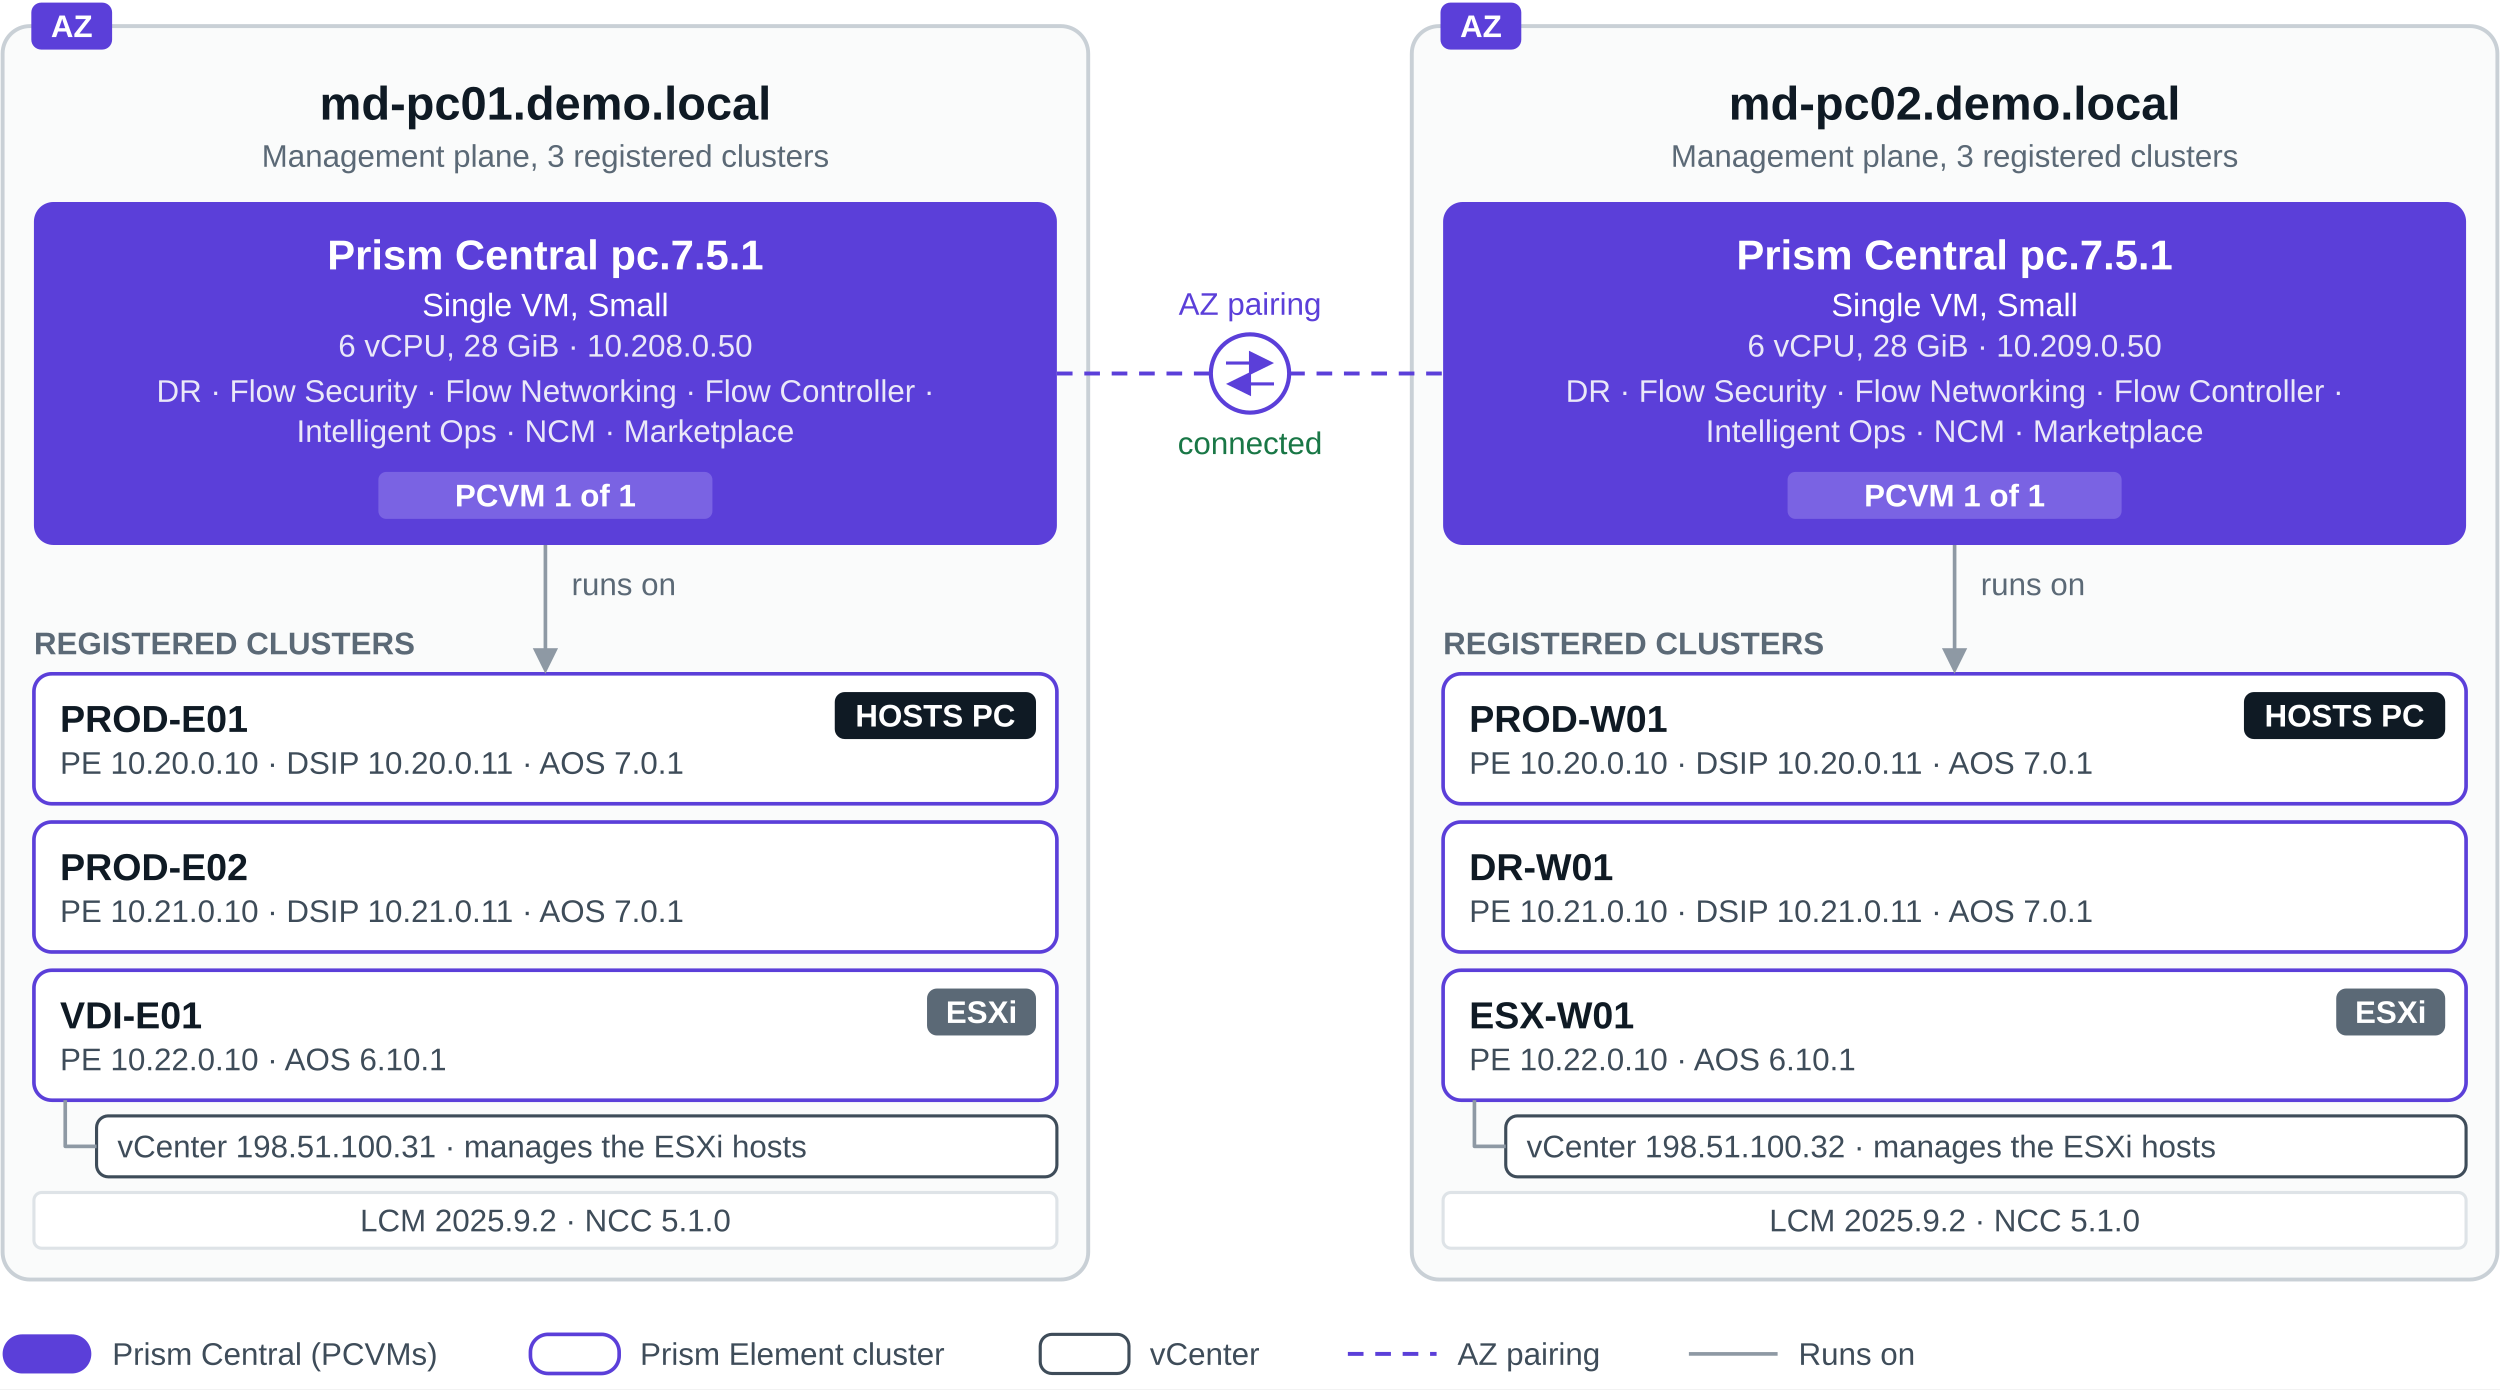
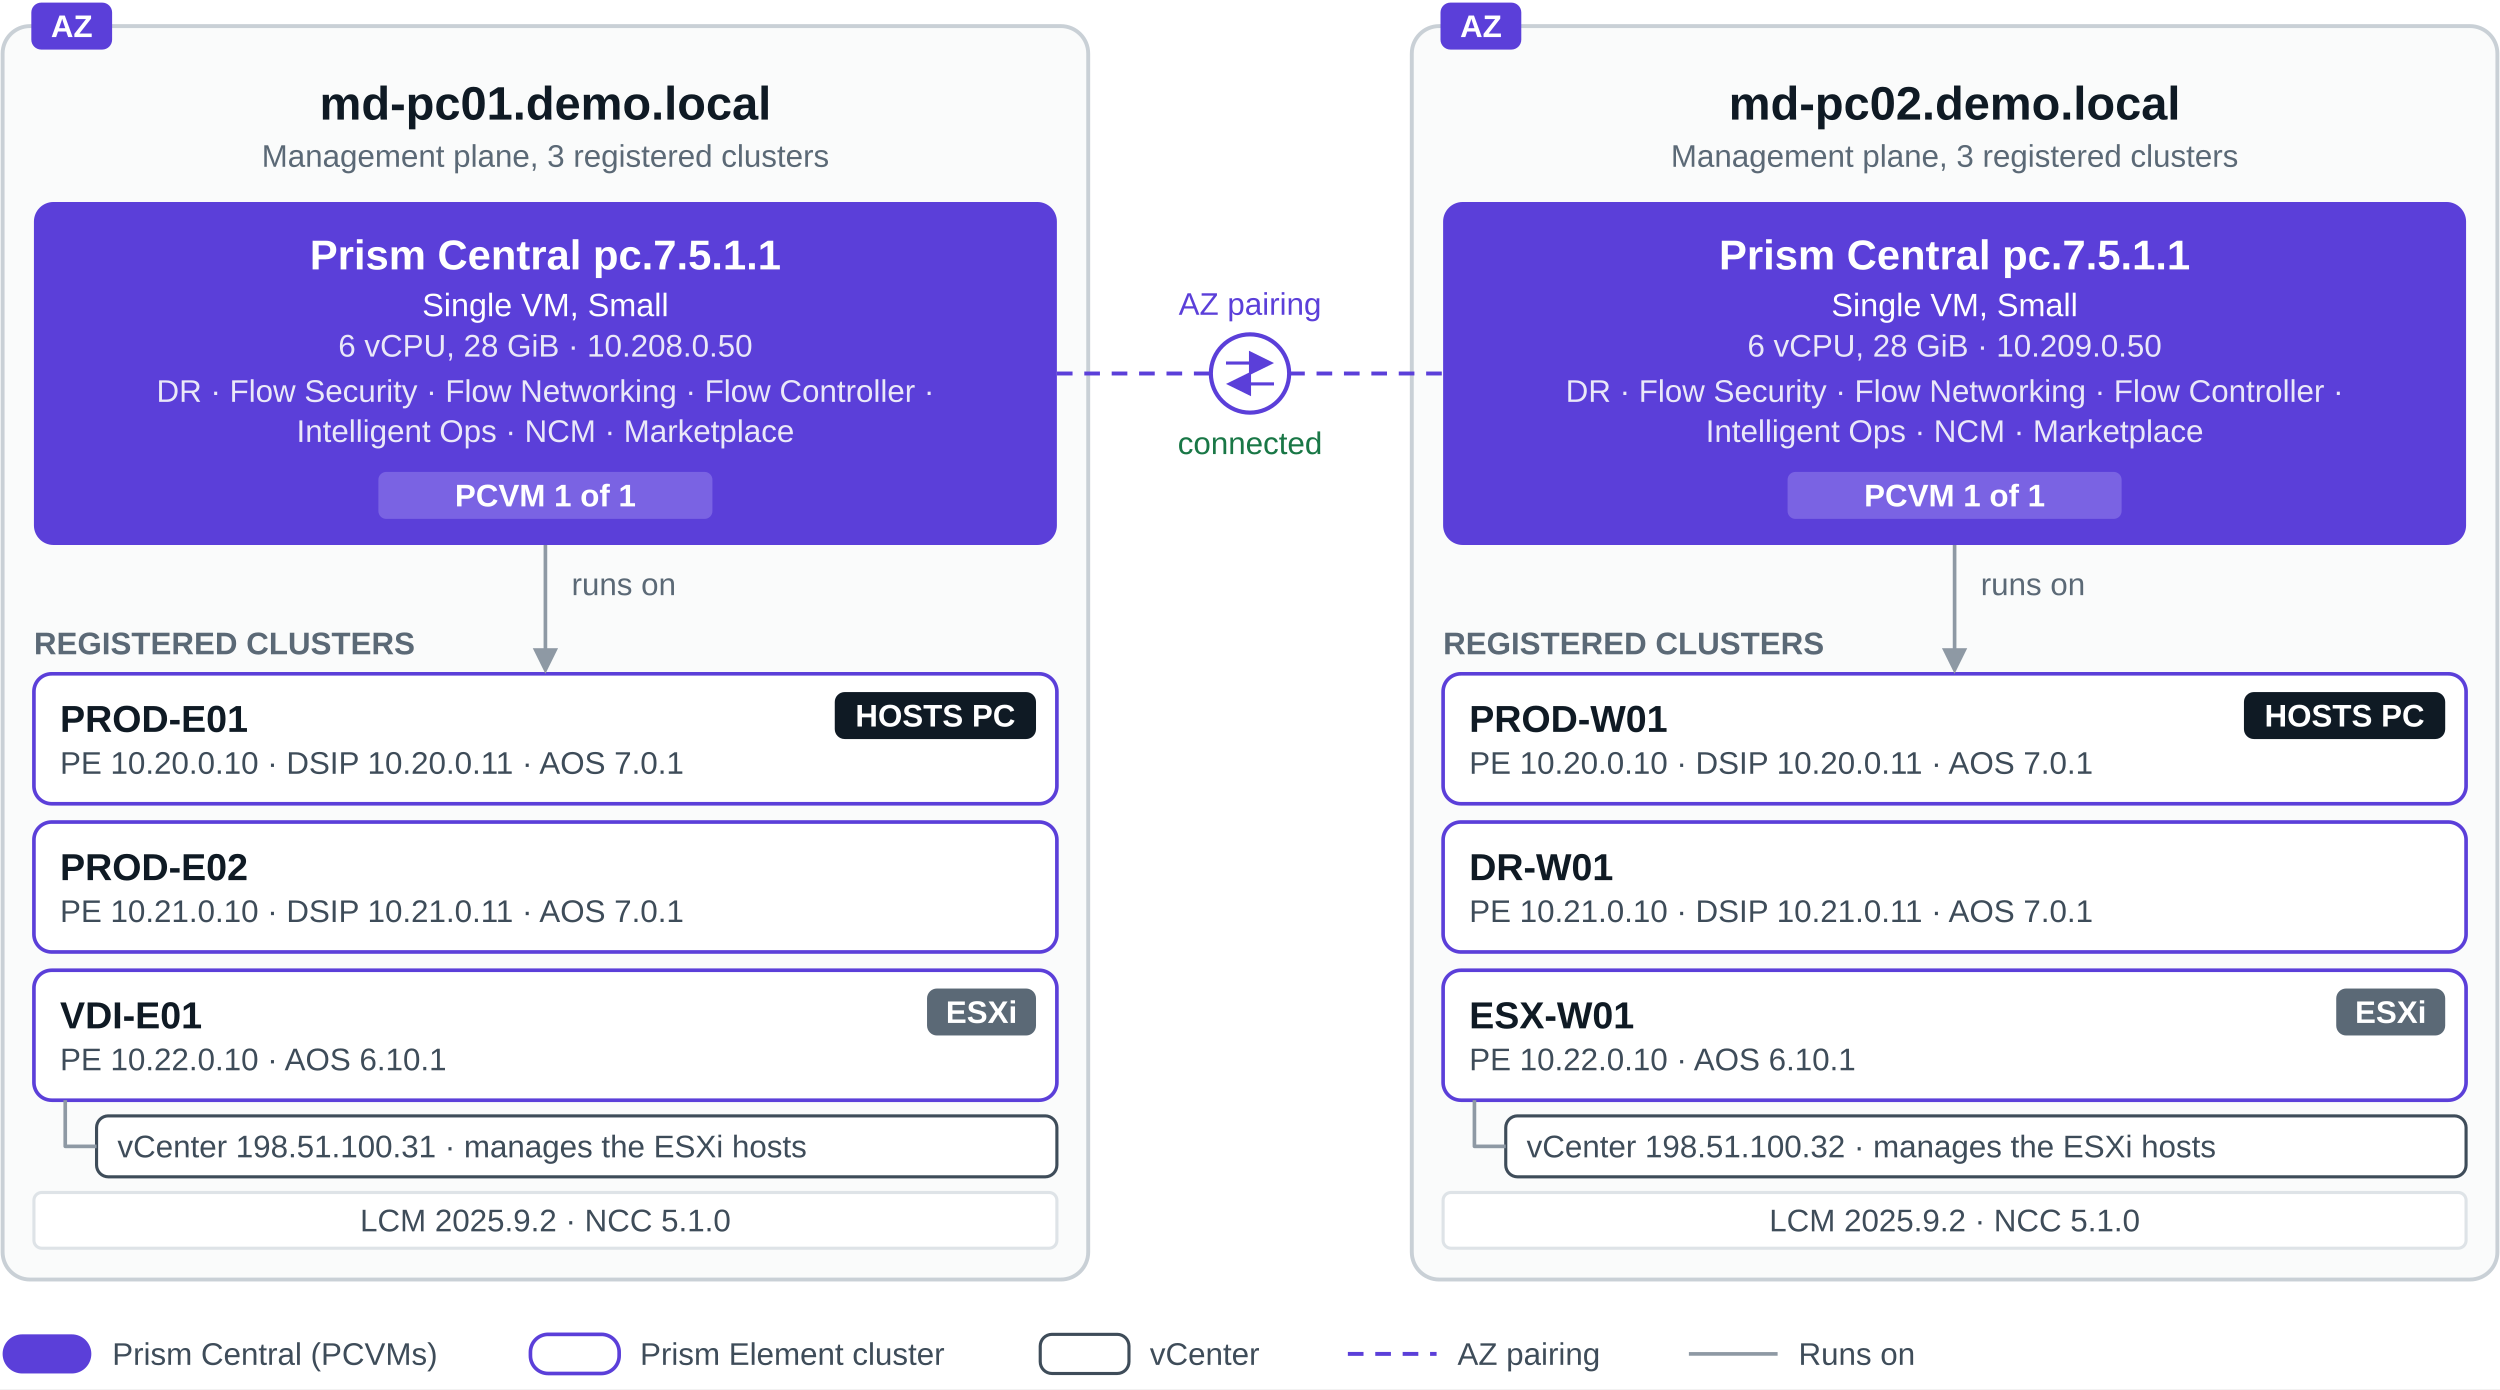
<svg xmlns="http://www.w3.org/2000/svg" version="1.1" width="479pt" height="266.16pt" viewBox="0 0 479 266.16" font-family="Figtree, Calibri, 'Segoe UI', Arial, sans-serif">
  <rect width="479" height="266.16" fill="#FFFFFF" />
  <g id="site:md-pc01.demo.local" data-kind="container" data-name="md-pc01.demo.local" data-prism-central="md-pc01.demo.local">
    <rect x="0.5" y="5" width="208" height="240.16" fill="#FAFBFB" rx="5.25" stroke="#C9D0D6" stroke-width="0.75" />
    <text x="104.5" y="22.91" text-anchor="middle" font-size="9" font-weight="600" fill="#0F1A24" textLength="83.19" lengthAdjust="spacingAndGlyphs">md-pc01.demo.local</text>
    <text x="104.5" y="31.96" text-anchor="middle" font-size="6" fill="#5B6976" textLength="108.89" lengthAdjust="spacingAndGlyphs">Management plane, 3 registered clusters</text>
  </g>
  <g id="site:md-pc02.demo.local" data-kind="container" data-name="md-pc02.demo.local" data-prism-central="md-pc02.demo.local">
    <rect x="270.5" y="5" width="208" height="240.16" fill="#FAFBFB" rx="5.25" stroke="#C9D0D6" stroke-width="0.75" />
    <text x="374.5" y="22.91" text-anchor="middle" font-size="9" font-weight="600" fill="#0F1A24" textLength="84.56" lengthAdjust="spacingAndGlyphs">md-pc02.demo.local</text>
    <text x="374.5" y="31.96" text-anchor="middle" font-size="6" fill="#5B6976" textLength="108.89" lengthAdjust="spacingAndGlyphs">Management plane, 3 registered clusters</text>
  </g>
  <g id="site:md-pc01.demo.local:clusters-label" data-kind="label">
    <text x="6.5" y="125.36" font-size="6" font-weight="600" fill="#5B6976" textLength="67.03" lengthAdjust="spacingAndGlyphs">REGISTERED CLUSTERS</text>
  </g>
  <g id="cluster:86088e1b-cdfc-5113-a735-aeb9ef1962c3" data-kind="box" data-cluster-uuid="86088e1b-cdfc-5113-a735-aeb9ef1962c3" data-name="PROD-E01" data-prism-central="md-pc01.demo.local">
    <rect x="6.5" y="129.1" width="196" height="24.9" fill="#FFFFFF" rx="3.4" stroke="#5B3FD9" stroke-width="0.7" />
    <text x="11.5" y="140.23" font-size="7.2" font-weight="600" fill="#0F1A24" textLength="34.37" lengthAdjust="spacingAndGlyphs">PROD-E01</text>
    <text x="11.5" y="148.26" font-size="6" fill="#3E4C59" textLength="111.31" lengthAdjust="spacingAndGlyphs">PE 10.20.0.10 · DSIP 10.20.0.11 · AOS 7.0.1</text>
  </g>
  <g id="cluster:b05a4233-4013-58ed-a8b7-794ab3a4f5f8" data-kind="box" data-cluster-uuid="b05a4233-4013-58ed-a8b7-794ab3a4f5f8" data-name="PROD-E02" data-prism-central="md-pc01.demo.local">
    <rect x="6.5" y="157.5" width="196" height="24.9" fill="#FFFFFF" rx="3.4" stroke="#5B3FD9" stroke-width="0.7" />
    <text x="11.5" y="168.63" font-size="7.2" font-weight="600" fill="#0F1A24" textLength="35.47" lengthAdjust="spacingAndGlyphs">PROD-E02</text>
    <text x="11.5" y="176.66" font-size="6" fill="#3E4C59" textLength="108.58" lengthAdjust="spacingAndGlyphs">PE 10.21.0.10 · DSIP 10.21.0.11 · AOS 7.0.1</text>
  </g>
  <g id="cluster:9b4738ef-4d63-5e4f-92be-6214d8858c4e" data-kind="box" data-cluster-uuid="9b4738ef-4d63-5e4f-92be-6214d8858c4e" data-name="VDI-E01" data-prism-central="md-pc01.demo.local">
    <rect x="6.5" y="185.9" width="196" height="24.9" fill="#FFFFFF" rx="3.4" stroke="#5B3FD9" stroke-width="0.7" />
    <text x="11.5" y="197.03" font-size="7.2" font-weight="600" fill="#0F1A24" textLength="27.02" lengthAdjust="spacingAndGlyphs">VDI-E01</text>
    <text x="11.5" y="205.06" font-size="6" fill="#3E4C59" textLength="68.52" lengthAdjust="spacingAndGlyphs">PE 10.22.0.10 · AOS 6.10.1</text>
  </g>
  <g id="cluster:9b4738ef-4d63-5e4f-92be-6214d8858c4e:vcenter" data-kind="box" data-cluster="VDI-E01" data-name="vCenter" data-vcenter="198.51.100.31">
    <rect x="18.5" y="213.8" width="184" height="11.68" fill="#FFFFFF" rx="2.25" stroke="#3E4C59" stroke-width="0.6" />
    <text x="22.5" y="221.74" font-size="6" fill="#3E4C59" textLength="127.26" lengthAdjust="spacingAndGlyphs">vCenter 198.51.100.31 · manages the ESXi hosts</text>
  </g>
  <g id="site:md-pc01.demo.local:pc" data-kind="box" data-name="Prism Central" data-prism-central="md-pc01.demo.local">
    <rect x="6.5" y="38.7" width="196" height="65.72" fill="#5B3FD9" rx="3.75" />
-     <text x="104.5" y="51.62" text-anchor="middle" font-size="8" font-weight="600" fill="#FFFFFF" textLength="78.04" lengthAdjust="spacingAndGlyphs">Prism Central pc.7.5.1</text>
+     <text x="104.5" y="51.62" text-anchor="middle" font-size="8" font-weight="600" fill="#FFFFFF" textLength="83.25" lengthAdjust="spacingAndGlyphs">Prism Central pc.7.5.1.1</text>
    <text x="104.5" y="60.58" text-anchor="middle" font-size="6.2" fill="#FFFFFF" textLength="46.07" lengthAdjust="spacingAndGlyphs">Single VM, Small</text>
    <text x="104.5" y="68.32" text-anchor="middle" font-size="6" fill="#EAE8F8" textLength="77.6" lengthAdjust="spacingAndGlyphs">6 vCPU, 28 GiB · 10.208.0.50</text>
    <text x="104.5" y="77" text-anchor="middle" font-size="6" fill="#EAE8F8" textLength="147.93" lengthAdjust="spacingAndGlyphs">DR · Flow Security · Flow Networking · Flow Controller ·</text>
    <text x="104.5" y="84.68" text-anchor="middle" font-size="6" fill="#EAE8F8" textLength="95.53" lengthAdjust="spacingAndGlyphs">Intelligent Ops · NCM · Marketplace</text>
  </g>
  <g id="site:md-pc02.demo.local:clusters-label" data-kind="label">
    <text x="276.5" y="125.36" font-size="6" font-weight="600" fill="#5B6976" textLength="67.03" lengthAdjust="spacingAndGlyphs">REGISTERED CLUSTERS</text>
  </g>
  <g id="cluster:8db1379a-d206-57cc-87c6-3ff054625b9a" data-kind="box" data-cluster-uuid="8db1379a-d206-57cc-87c6-3ff054625b9a" data-name="PROD-W01" data-prism-central="md-pc02.demo.local">
    <rect x="276.5" y="129.1" width="196" height="24.9" fill="#FFFFFF" rx="3.4" stroke="#5B3FD9" stroke-width="0.7" />
    <text x="281.5" y="140.23" font-size="7.2" font-weight="600" fill="#0F1A24" textLength="37.14" lengthAdjust="spacingAndGlyphs">PROD-W01</text>
    <text x="281.5" y="148.26" font-size="6" fill="#3E4C59" textLength="111.31" lengthAdjust="spacingAndGlyphs">PE 10.20.0.10 · DSIP 10.20.0.11 · AOS 7.0.1</text>
  </g>
  <g id="cluster:6ce6d622-1b20-52a3-98e8-31ed2e9a383a" data-kind="box" data-cluster-uuid="6ce6d622-1b20-52a3-98e8-31ed2e9a383a" data-name="DR-W01" data-prism-central="md-pc02.demo.local">
    <rect x="276.5" y="157.5" width="196" height="24.9" fill="#FFFFFF" rx="3.4" stroke="#5B3FD9" stroke-width="0.7" />
    <text x="281.5" y="168.63" font-size="7.2" font-weight="600" fill="#0F1A24" textLength="27.23" lengthAdjust="spacingAndGlyphs">DR-W01</text>
    <text x="281.5" y="176.66" font-size="6" fill="#3E4C59" textLength="108.58" lengthAdjust="spacingAndGlyphs">PE 10.21.0.10 · DSIP 10.21.0.11 · AOS 7.0.1</text>
  </g>
  <g id="cluster:92c840d4-7d8a-5dce-b2c2-1e5e3e93e652" data-kind="box" data-cluster-uuid="92c840d4-7d8a-5dce-b2c2-1e5e3e93e652" data-name="ESX-W01" data-prism-central="md-pc02.demo.local">
    <rect x="276.5" y="185.9" width="196" height="24.9" fill="#FFFFFF" rx="3.4" stroke="#5B3FD9" stroke-width="0.7" />
    <text x="281.5" y="197.03" font-size="7.2" font-weight="600" fill="#0F1A24" textLength="30.99" lengthAdjust="spacingAndGlyphs">ESX-W01</text>
    <text x="281.5" y="205.06" font-size="6" fill="#3E4C59" textLength="68.52" lengthAdjust="spacingAndGlyphs">PE 10.22.0.10 · AOS 6.10.1</text>
  </g>
  <g id="cluster:92c840d4-7d8a-5dce-b2c2-1e5e3e93e652:vcenter" data-kind="box" data-cluster="ESX-W01" data-name="vCenter" data-vcenter="198.51.100.32">
    <rect x="288.5" y="213.8" width="184" height="11.68" fill="#FFFFFF" rx="2.25" stroke="#3E4C59" stroke-width="0.6" />
    <text x="292.5" y="221.74" font-size="6" fill="#3E4C59" textLength="128.14" lengthAdjust="spacingAndGlyphs">vCenter 198.51.100.32 · manages the ESXi hosts</text>
  </g>
  <g id="site:md-pc02.demo.local:pc" data-kind="box" data-name="Prism Central" data-prism-central="md-pc02.demo.local">
    <rect x="276.5" y="38.7" width="196" height="65.72" fill="#5B3FD9" rx="3.75" />
-     <text x="374.5" y="51.62" text-anchor="middle" font-size="8" font-weight="600" fill="#FFFFFF" textLength="78.04" lengthAdjust="spacingAndGlyphs">Prism Central pc.7.5.1</text>
+     <text x="374.5" y="51.62" text-anchor="middle" font-size="8" font-weight="600" fill="#FFFFFF" textLength="83.25" lengthAdjust="spacingAndGlyphs">Prism Central pc.7.5.1.1</text>
    <text x="374.5" y="60.58" text-anchor="middle" font-size="6.2" fill="#FFFFFF" textLength="46.07" lengthAdjust="spacingAndGlyphs">Single VM, Small</text>
    <text x="374.5" y="68.32" text-anchor="middle" font-size="6" fill="#EAE8F8" textLength="77.32" lengthAdjust="spacingAndGlyphs">6 vCPU, 28 GiB · 10.209.0.50</text>
    <text x="374.5" y="77" text-anchor="middle" font-size="6" fill="#EAE8F8" textLength="147.93" lengthAdjust="spacingAndGlyphs">DR · Flow Security · Flow Networking · Flow Controller ·</text>
    <text x="374.5" y="84.68" text-anchor="middle" font-size="6" fill="#EAE8F8" textLength="95.53" lengthAdjust="spacingAndGlyphs">Intelligent Ops · NCM · Marketplace</text>
  </g>
  <g id="link:pairing:site:md-pc01.demo.local-&gt;site:md-pc02.demo.local:label" data-kind="label">
    <text x="239.5" y="60.32" text-anchor="middle" font-size="6" fill="#5B3FD9" textLength="27.68" lengthAdjust="spacingAndGlyphs">AZ pairing</text>
  </g>
  <g id="link:pairing:site:md-pc01.demo.local-&gt;site:md-pc02.demo.local:state" data-kind="label">
    <text x="239.5" y="87" text-anchor="middle" font-size="6" fill="#197746" textLength="29" lengthAdjust="spacingAndGlyphs">connected</text>
  </g>
  <g id="legend:0" data-kind="swatch">
    <rect x="0.5" y="255.66" width="17" height="7.5" fill="#5B3FD9" rx="3.75" />
  </g>
  <g id="legend:0:label" data-kind="label">
    <text x="21.5" y="261.51" font-size="6" fill="#3E4C59" textLength="61.44" lengthAdjust="spacingAndGlyphs">Prism Central (PCVMs)</text>
  </g>
  <g id="legend:1" data-kind="swatch">
    <rect x="101.63" y="255.66" width="17" height="7.5" fill="#FFFFFF" rx="3.4" stroke="#5B3FD9" stroke-width="0.7" />
  </g>
  <g id="legend:1:label" data-kind="label">
    <text x="122.63" y="261.51" font-size="6" fill="#3E4C59" textLength="58.19" lengthAdjust="spacingAndGlyphs">Prism Element cluster</text>
  </g>
  <g id="legend:2" data-kind="swatch">
    <rect x="199.31" y="255.66" width="17" height="7.5" fill="#FFFFFF" rx="2.25" stroke="#3E4C59" stroke-width="0.6" />
  </g>
  <g id="legend:2:label" data-kind="label">
    <text x="220.31" y="261.51" font-size="6" fill="#3E4C59" textLength="21.64" lengthAdjust="spacingAndGlyphs">vCenter</text>
  </g>
  <g id="legend:3:label" data-kind="label">
    <text x="279.25" y="261.51" font-size="6" fill="#3E4C59" textLength="27.68" lengthAdjust="spacingAndGlyphs">AZ pairing</text>
  </g>
  <g id="legend:4:label" data-kind="label">
    <text x="344.59" y="261.51" font-size="6" fill="#3E4C59" textLength="21.56" lengthAdjust="spacingAndGlyphs">Runs on</text>
  </g>
  <g id="cluster:9b4738ef-4d63-5e4f-92be-6214d8858c4e-&gt;vcenter" data-kind="edge" data-link="vcenter">
    <polyline points="12.5,210.8 12.5,219.64 18.5,219.64" fill="none" stroke="#8E99A4" stroke-width="0.7" stroke-linejoin="round" />
  </g>
  <g id="site:md-pc01.demo.local:pc-&gt;cluster:86088e1b-cdfc-5113-a735-aeb9ef1962c3" data-kind="edge" data-link="runs_on">
    <polyline points="104.5,104.42 104.5,125.4" fill="none" stroke="#8E99A4" stroke-width="0.7" stroke-linejoin="round" />
    <polygon points="104.5,129.1 102.08,124.2 106.92,124.2" fill="#8E99A4" />
  </g>
  <g id="cluster:92c840d4-7d8a-5dce-b2c2-1e5e3e93e652-&gt;vcenter" data-kind="edge" data-link="vcenter">
    <polyline points="282.5,210.8 282.5,219.64 288.5,219.64" fill="none" stroke="#8E99A4" stroke-width="0.7" stroke-linejoin="round" />
  </g>
  <g id="site:md-pc02.demo.local:pc-&gt;cluster:8db1379a-d206-57cc-87c6-3ff054625b9a" data-kind="edge" data-link="runs_on">
    <polyline points="374.5,104.42 374.5,125.4" fill="none" stroke="#8E99A4" stroke-width="0.7" stroke-linejoin="round" />
    <polygon points="374.5,129.1 372.08,124.2 376.92,124.2" fill="#8E99A4" />
  </g>
  <g id="link:pairing:site:md-pc01.demo.local-&gt;site:md-pc02.demo.local|a" data-kind="edge" data-link="pairing">
    <polyline points="202.5,71.56 232,71.56" fill="none" stroke="#5B3FD9" stroke-width="0.75" stroke-linejoin="round" stroke-dasharray="3 2.25" />
  </g>
  <g id="link:pairing:site:md-pc01.demo.local-&gt;site:md-pc02.demo.local|b" data-kind="edge" data-link="pairing">
    <polyline points="247,71.56 276.5,71.56" fill="none" stroke="#5B3FD9" stroke-width="0.75" stroke-linejoin="round" stroke-dasharray="3 2.25" />
  </g>
  <g id="link:pairing:site:md-pc01.demo.local-&gt;site:md-pc02.demo.local:glyph:1" data-kind="edge" data-link="glyph">
    <polyline points="234.9,69.56 240.5,69.56" fill="none" stroke="#5B3FD9" stroke-width="0.6" stroke-linejoin="round" />
    <polygon points="244.1,69.56 239.3,71.92 239.3,67.2" fill="#5B3FD9" />
  </g>
  <g id="link:pairing:site:md-pc01.demo.local-&gt;site:md-pc02.demo.local:glyph:2" data-kind="edge" data-link="glyph">
    <polyline points="244.1,73.56 238.5,73.56" fill="none" stroke="#5B3FD9" stroke-width="0.6" stroke-linejoin="round" />
    <polygon points="234.9,73.56 239.7,71.2 239.7,75.92" fill="#5B3FD9" />
  </g>
  <g id="legend:3" data-kind="edge" data-link="">
    <polyline points="258.25,259.41 275.25,259.41" fill="none" stroke="#5B3FD9" stroke-width="0.75" stroke-linejoin="round" stroke-dasharray="3 2.25" />
  </g>
  <g id="legend:4" data-kind="edge" data-link="">
    <polyline points="323.59,259.41 340.59,259.41" fill="none" stroke="#8E99A4" stroke-width="0.7" stroke-linejoin="round" />
  </g>
  <g>
    <text x="119.51" y="114.02" text-anchor="middle" font-size="6" fill="#5B6976" textLength="19.83" lengthAdjust="spacingAndGlyphs">runs on</text>
  </g>
  <g>
    <text x="389.51" y="114.02" text-anchor="middle" font-size="6" fill="#5B6976" textLength="19.83" lengthAdjust="spacingAndGlyphs">runs on</text>
  </g>
  <g id="site:md-pc01.demo.local:tag" data-kind="tag">
    <rect x="6" y="0.5" width="15.48" height="9" fill="#5B3FD9" rx="1.9" />
    <text x="13.74" y="7.1" text-anchor="middle" font-size="6" font-weight="600" fill="#FFFFFF" textLength="8" lengthAdjust="spacingAndGlyphs">AZ</text>
  </g>
  <g id="cluster:86088e1b-cdfc-5113-a735-aeb9ef1962c3:tag:HOSTS PC" data-kind="tag">
    <rect x="159.94" y="132.6" width="38.56" height="9" fill="#0F1A24" rx="1.9" />
    <text x="179.22" y="139.2" text-anchor="middle" font-size="6" font-weight="600" fill="#FFFFFF" textLength="29.3" lengthAdjust="spacingAndGlyphs">HOSTS PC</text>
  </g>
  <g id="cluster:9b4738ef-4d63-5e4f-92be-6214d8858c4e:tag:ESXi" data-kind="tag">
    <rect x="177.62" y="189.4" width="20.88" height="9" fill="#5B6976" rx="1.9" />
    <text x="188.06" y="196" text-anchor="middle" font-size="6" font-weight="600" fill="#FFFFFF" textLength="12.62" lengthAdjust="spacingAndGlyphs">ESXi</text>
  </g>
  <g id="site:md-pc01.demo.local:pc:pcvm:1" data-kind="pill">
    <rect x="72.5" y="90.42" width="64" height="9" fill="#7A63E3" rx="1.5" />
    <text x="104.5" y="97.02" text-anchor="middle" font-size="6" font-weight="600" fill="#FFFFFF" textLength="32.44" lengthAdjust="spacingAndGlyphs">PCVM 1 of 1</text>
  </g>
  <g id="site:md-pc02.demo.local:tag" data-kind="tag">
    <rect x="276" y="0.5" width="15.48" height="9" fill="#5B3FD9" rx="1.9" />
    <text x="283.74" y="7.1" text-anchor="middle" font-size="6" font-weight="600" fill="#FFFFFF" textLength="8" lengthAdjust="spacingAndGlyphs">AZ</text>
  </g>
  <g id="cluster:8db1379a-d206-57cc-87c6-3ff054625b9a:tag:HOSTS PC" data-kind="tag">
    <rect x="429.94" y="132.6" width="38.56" height="9" fill="#0F1A24" rx="1.9" />
    <text x="449.22" y="139.2" text-anchor="middle" font-size="6" font-weight="600" fill="#FFFFFF" textLength="29.3" lengthAdjust="spacingAndGlyphs">HOSTS PC</text>
  </g>
  <g id="cluster:92c840d4-7d8a-5dce-b2c2-1e5e3e93e652:tag:ESXi" data-kind="tag">
    <rect x="447.62" y="189.4" width="20.88" height="9" fill="#5B6976" rx="1.9" />
    <text x="458.06" y="196" text-anchor="middle" font-size="6" font-weight="600" fill="#FFFFFF" textLength="12.62" lengthAdjust="spacingAndGlyphs">ESXi</text>
  </g>
  <g id="site:md-pc02.demo.local:pc:pcvm:1" data-kind="pill">
    <rect x="342.5" y="90.42" width="64" height="9" fill="#7A63E3" rx="1.5" />
    <text x="374.5" y="97.02" text-anchor="middle" font-size="6" font-weight="600" fill="#FFFFFF" textLength="32.44" lengthAdjust="spacingAndGlyphs">PCVM 1 of 1</text>
  </g>
  <g id="site:md-pc01.demo.local:versions" data-kind="strip">
    <rect x="6.5" y="228.48" width="196" height="10.68" fill="#FFFFFF" rx="1.5" stroke="#DEE3E7" stroke-width="0.6" />
    <text x="104.5" y="235.92" text-anchor="middle" font-size="6" fill="#3E4C59" textLength="68.79" lengthAdjust="spacingAndGlyphs">LCM 2025.9.2 · NCC 5.1.0</text>
  </g>
  <g id="site:md-pc02.demo.local:versions" data-kind="strip">
    <rect x="276.5" y="228.48" width="196" height="10.68" fill="#FFFFFF" rx="1.5" stroke="#DEE3E7" stroke-width="0.6" />
    <text x="374.5" y="235.92" text-anchor="middle" font-size="6" fill="#3E4C59" textLength="68.79" lengthAdjust="spacingAndGlyphs">LCM 2025.9.2 · NCC 5.1.0</text>
  </g>
  <g id="link:pairing:site:md-pc01.demo.local-&gt;site:md-pc02.demo.local:glyph" data-kind="pill">
    <rect x="232" y="64.06" width="15" height="15" fill="none" rx="7.5" stroke="#5B3FD9" stroke-width="0.8" />
  </g>
</svg>
